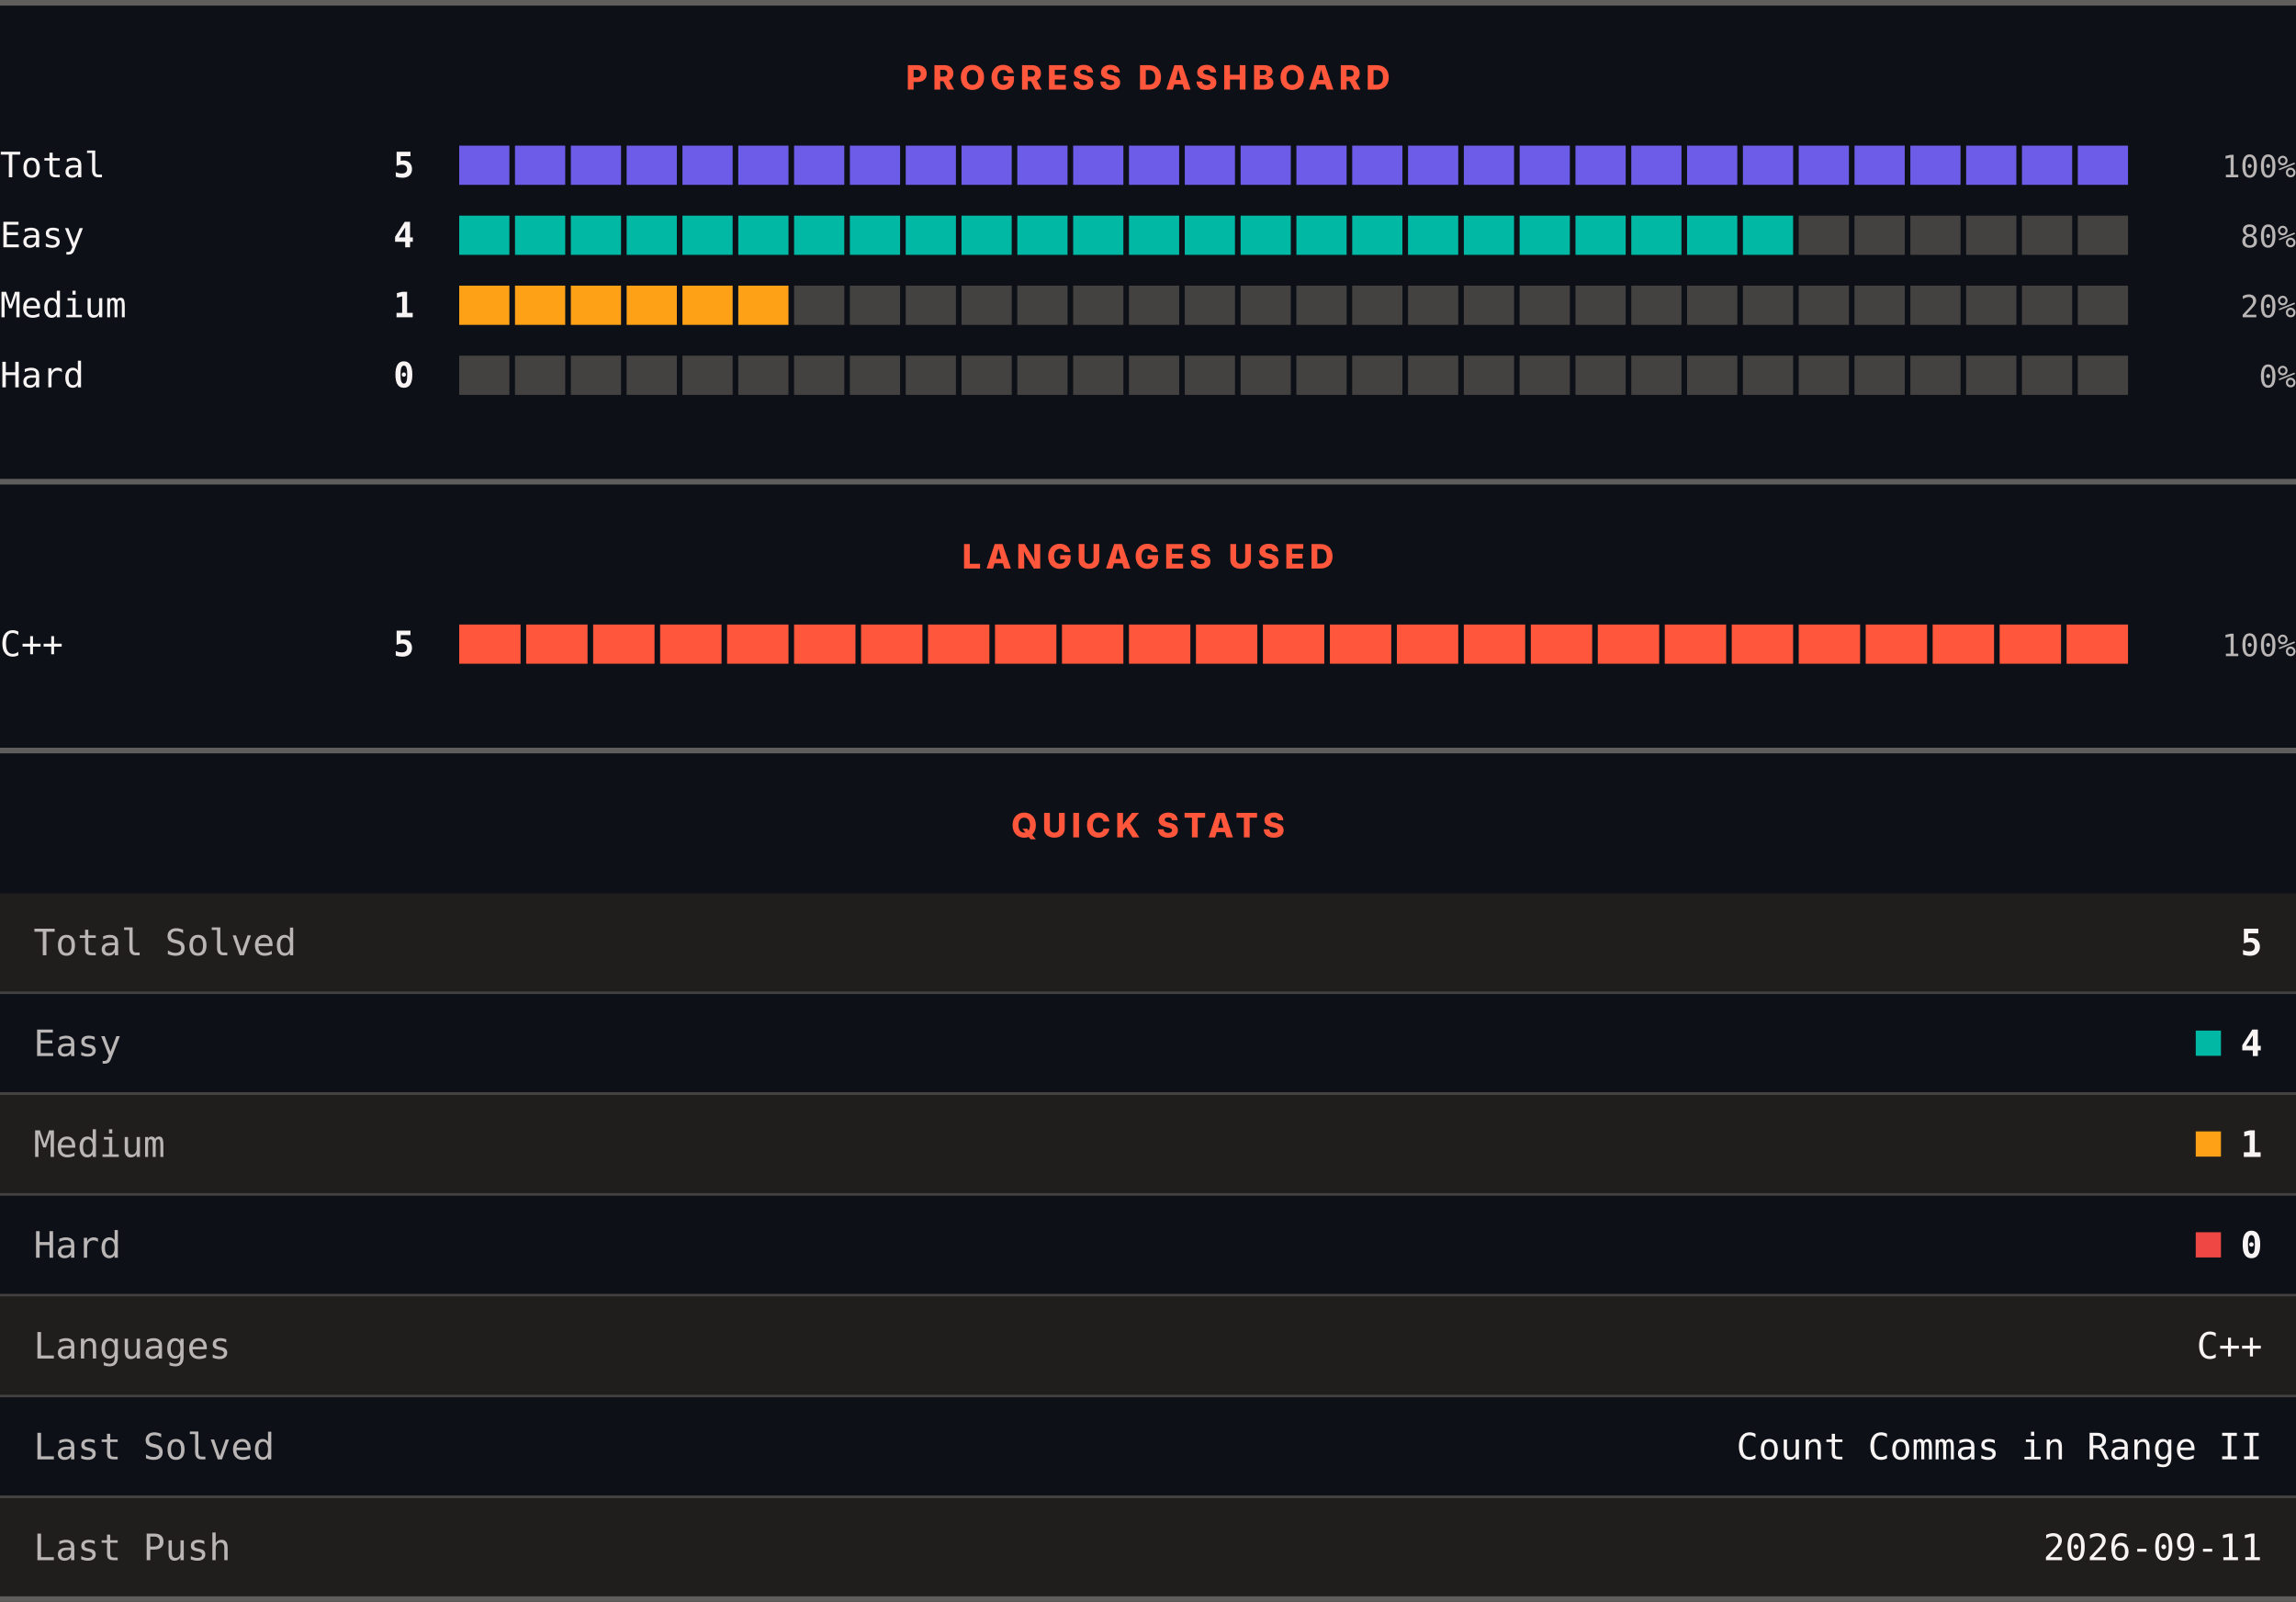
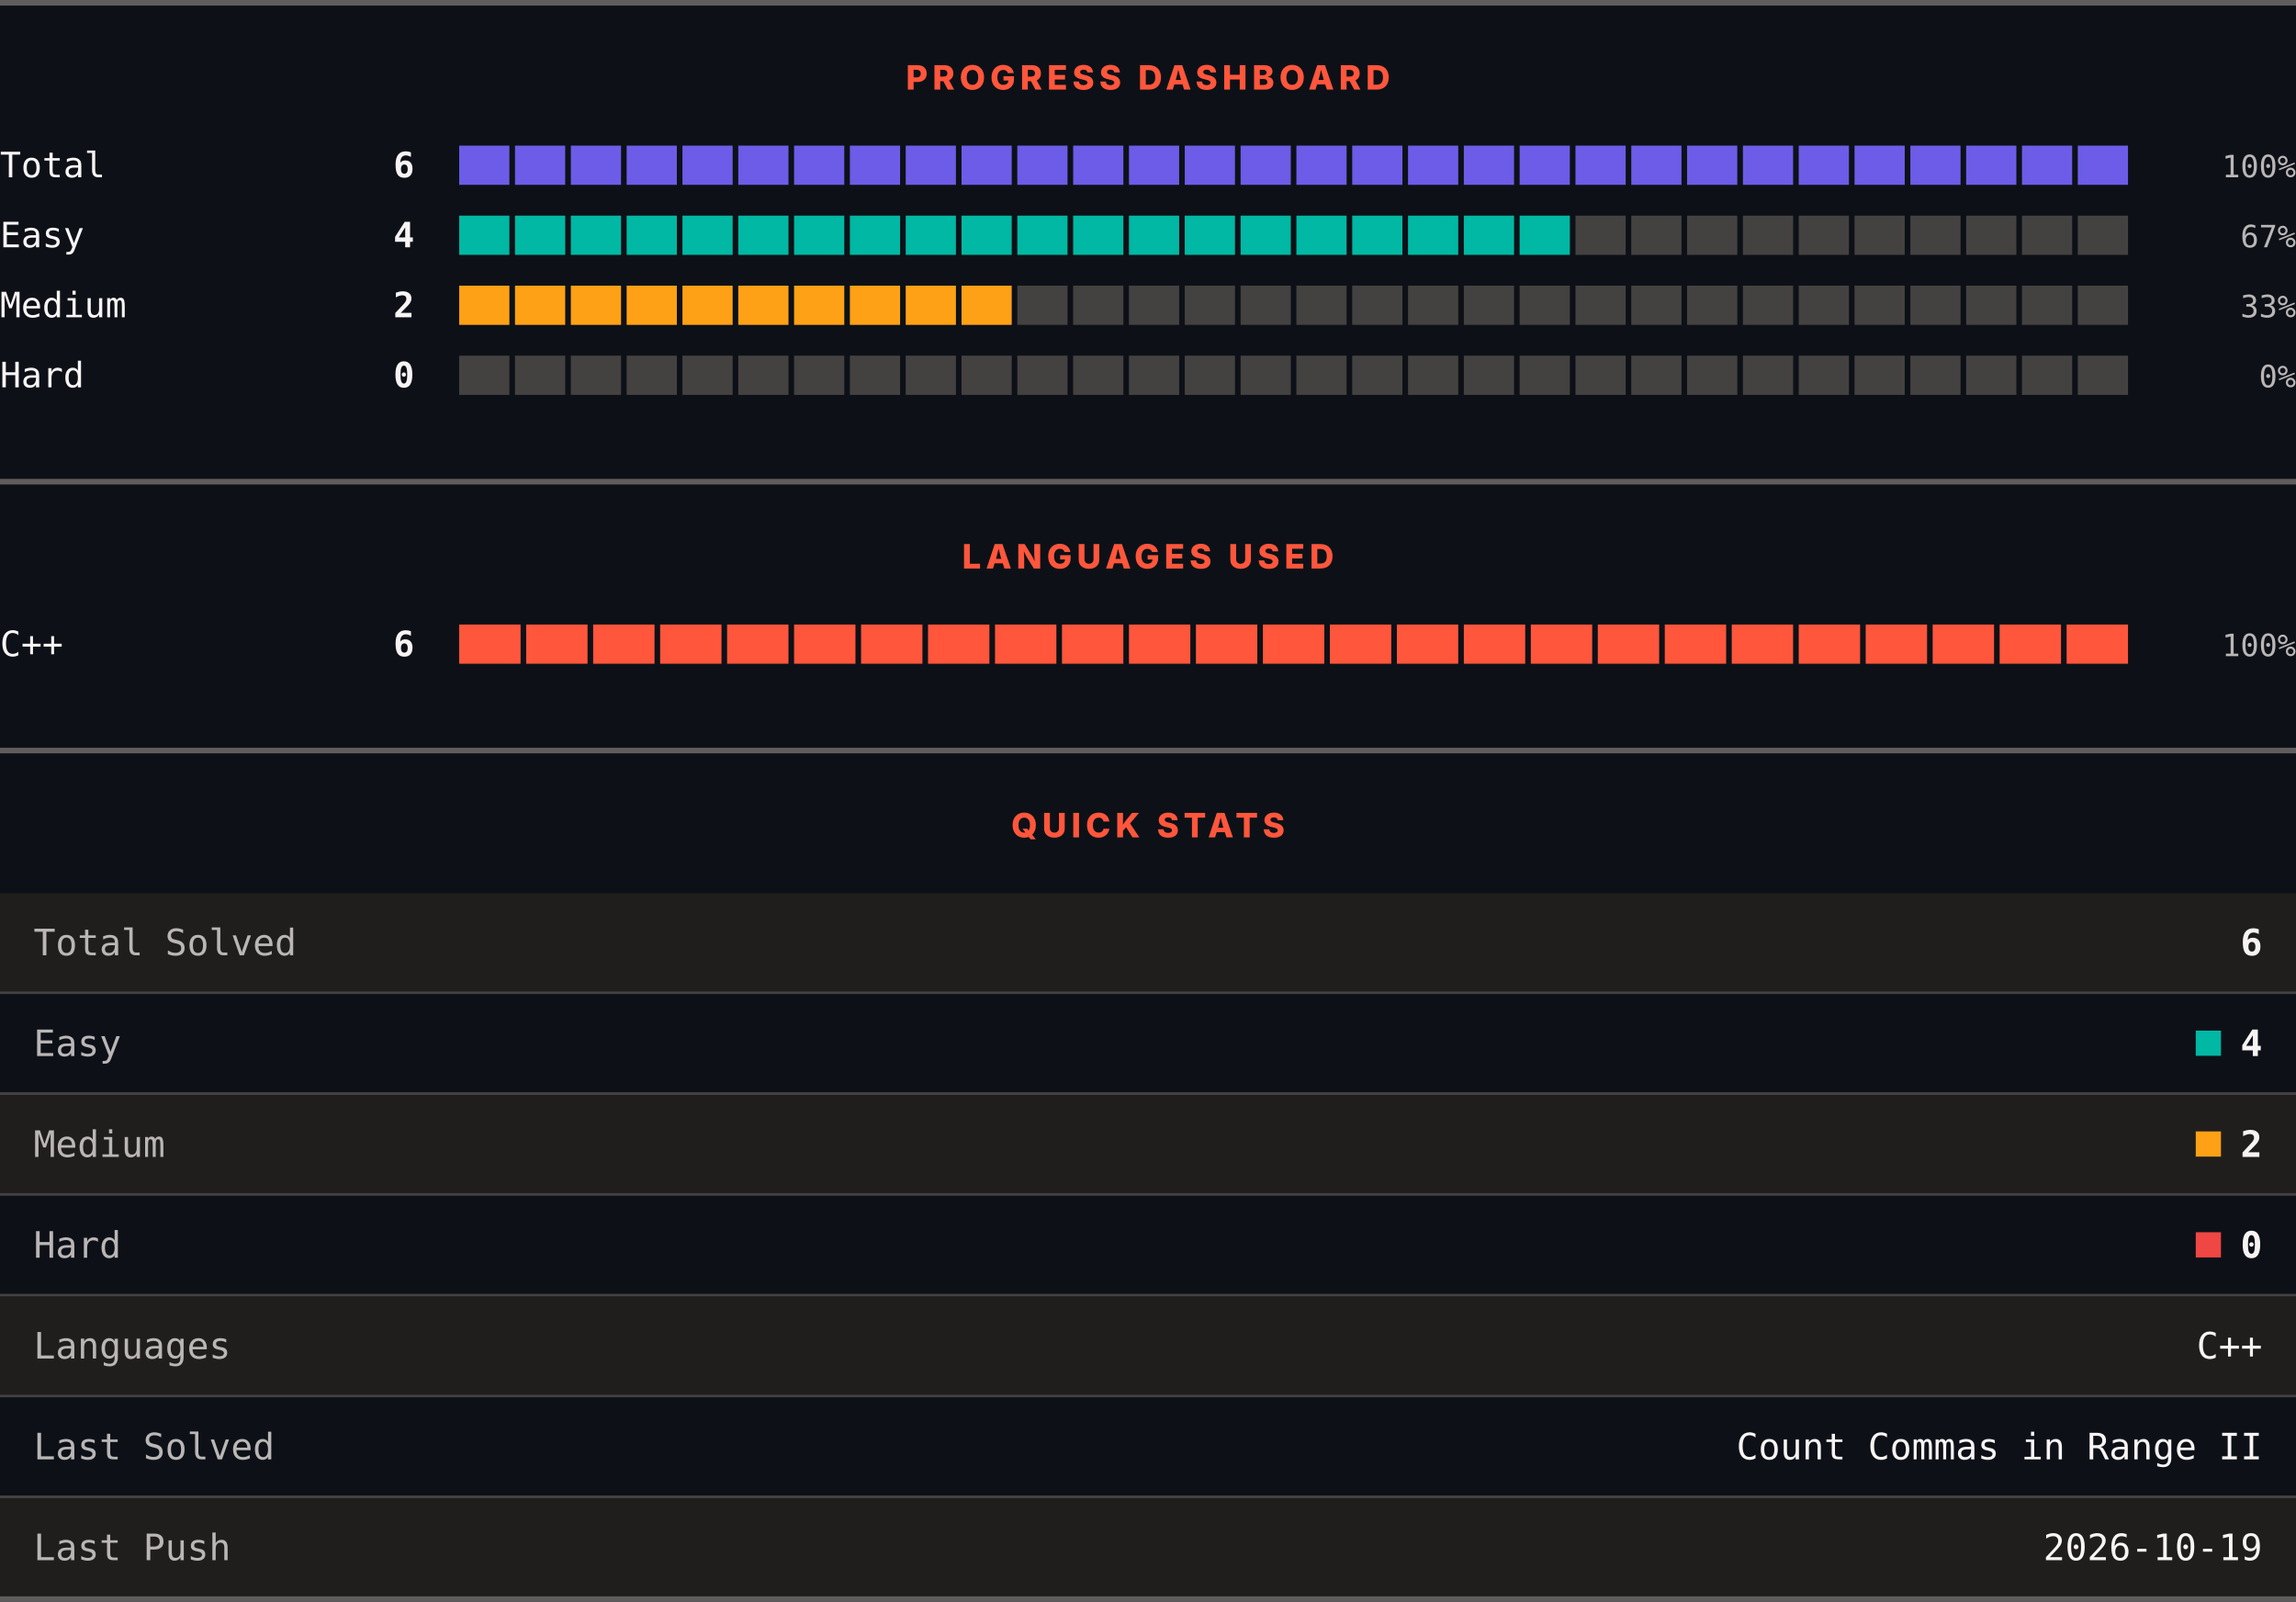
<svg xmlns="http://www.w3.org/2000/svg" width="820" height="572" viewBox="0 0 820 572" role="img" aria-label="LeetCode progress, languages and quick stats">
  <rect width="820" height="572" fill="#0d1117" />
  <rect x="0" y="0" width="820" height="2" fill="#605d5d" />
  <text x="410" y="32" text-anchor="middle" font-family="Archivo, system-ui, -apple-system, Segoe UI, sans-serif" font-size="12" font-weight="800" letter-spacing="1.68" fill="#ff563c">PROGRESS DASHBOARD</text>
  <text x="0" y="63.3" font-family="ui-monospace, SFMono-Regular, Menlo, Consolas, monospace" font-size="12.5" fill="#f8f4f4">Total</text>
-   <text x="148" y="63.3" text-anchor="end" font-family="ui-monospace, SFMono-Regular, Menlo, Consolas, monospace" font-size="12.5" font-weight="700" fill="#f8f4f4">5</text>
+   <text x="148" y="63.3" text-anchor="end" font-family="ui-monospace, SFMono-Regular, Menlo, Consolas, monospace" font-size="12.5" font-weight="700" fill="#f8f4f4">6</text>
  <rect x="164.00" y="52" width="17.93" height="14" fill="#6c5ce7" />
  <rect x="183.93" y="52" width="17.93" height="14" fill="#6c5ce7" />
  <rect x="203.87" y="52" width="17.93" height="14" fill="#6c5ce7" />
  <rect x="223.80" y="52" width="17.93" height="14" fill="#6c5ce7" />
  <rect x="243.73" y="52" width="17.93" height="14" fill="#6c5ce7" />
  <rect x="263.67" y="52" width="17.93" height="14" fill="#6c5ce7" />
  <rect x="283.60" y="52" width="17.93" height="14" fill="#6c5ce7" />
  <rect x="303.53" y="52" width="17.93" height="14" fill="#6c5ce7" />
  <rect x="323.47" y="52" width="17.93" height="14" fill="#6c5ce7" />
  <rect x="343.40" y="52" width="17.93" height="14" fill="#6c5ce7" />
  <rect x="363.33" y="52" width="17.93" height="14" fill="#6c5ce7" />
  <rect x="383.27" y="52" width="17.93" height="14" fill="#6c5ce7" />
  <rect x="403.20" y="52" width="17.93" height="14" fill="#6c5ce7" />
  <rect x="423.13" y="52" width="17.93" height="14" fill="#6c5ce7" />
  <rect x="443.07" y="52" width="17.93" height="14" fill="#6c5ce7" />
  <rect x="463.00" y="52" width="17.93" height="14" fill="#6c5ce7" />
  <rect x="482.93" y="52" width="17.93" height="14" fill="#6c5ce7" />
  <rect x="502.87" y="52" width="17.93" height="14" fill="#6c5ce7" />
  <rect x="522.80" y="52" width="17.93" height="14" fill="#6c5ce7" />
  <rect x="542.73" y="52" width="17.93" height="14" fill="#6c5ce7" />
  <rect x="562.67" y="52" width="17.93" height="14" fill="#6c5ce7" />
  <rect x="582.60" y="52" width="17.93" height="14" fill="#6c5ce7" />
  <rect x="602.53" y="52" width="17.93" height="14" fill="#6c5ce7" />
  <rect x="622.47" y="52" width="17.93" height="14" fill="#6c5ce7" />
  <rect x="642.40" y="52" width="17.93" height="14" fill="#6c5ce7" />
  <rect x="662.33" y="52" width="17.93" height="14" fill="#6c5ce7" />
  <rect x="682.27" y="52" width="17.93" height="14" fill="#6c5ce7" />
  <rect x="702.20" y="52" width="17.93" height="14" fill="#6c5ce7" />
  <rect x="722.13" y="52" width="17.93" height="14" fill="#6c5ce7" />
  <rect x="742.07" y="52" width="17.93" height="14" fill="#6c5ce7" />
  <text x="820" y="63.3" text-anchor="end" font-family="ui-monospace, SFMono-Regular, Menlo, Consolas, monospace" font-size="11" fill="#bab6b6">100%</text>
  <text x="0" y="88.3" font-family="ui-monospace, SFMono-Regular, Menlo, Consolas, monospace" font-size="12.5" fill="#f8f4f4">Easy</text>
  <text x="148" y="88.3" text-anchor="end" font-family="ui-monospace, SFMono-Regular, Menlo, Consolas, monospace" font-size="12.5" font-weight="700" fill="#f8f4f4">4</text>
  <rect x="164.00" y="77" width="17.93" height="14" fill="#00b8a3" />
  <rect x="183.93" y="77" width="17.93" height="14" fill="#00b8a3" />
  <rect x="203.87" y="77" width="17.93" height="14" fill="#00b8a3" />
  <rect x="223.80" y="77" width="17.93" height="14" fill="#00b8a3" />
  <rect x="243.73" y="77" width="17.93" height="14" fill="#00b8a3" />
  <rect x="263.67" y="77" width="17.93" height="14" fill="#00b8a3" />
  <rect x="283.60" y="77" width="17.93" height="14" fill="#00b8a3" />
  <rect x="303.53" y="77" width="17.93" height="14" fill="#00b8a3" />
  <rect x="323.47" y="77" width="17.93" height="14" fill="#00b8a3" />
  <rect x="343.40" y="77" width="17.93" height="14" fill="#00b8a3" />
  <rect x="363.33" y="77" width="17.93" height="14" fill="#00b8a3" />
  <rect x="383.27" y="77" width="17.93" height="14" fill="#00b8a3" />
  <rect x="403.20" y="77" width="17.93" height="14" fill="#00b8a3" />
  <rect x="423.13" y="77" width="17.93" height="14" fill="#00b8a3" />
  <rect x="443.07" y="77" width="17.93" height="14" fill="#00b8a3" />
  <rect x="463.00" y="77" width="17.93" height="14" fill="#00b8a3" />
  <rect x="482.93" y="77" width="17.93" height="14" fill="#00b8a3" />
  <rect x="502.87" y="77" width="17.93" height="14" fill="#00b8a3" />
  <rect x="522.80" y="77" width="17.93" height="14" fill="#00b8a3" />
  <rect x="542.73" y="77" width="17.93" height="14" fill="#00b8a3" />
-   <rect x="562.67" y="77" width="17.93" height="14" fill="#00b8a3" />
-   <rect x="582.60" y="77" width="17.93" height="14" fill="#00b8a3" />
-   <rect x="602.53" y="77" width="17.93" height="14" fill="#00b8a3" />
-   <rect x="622.47" y="77" width="17.93" height="14" fill="#00b8a3" />
+   <rect x="562.67" y="77" width="17.93" height="14" fill="#444141" />
+   <rect x="582.60" y="77" width="17.93" height="14" fill="#444141" />
+   <rect x="602.53" y="77" width="17.93" height="14" fill="#444141" />
+   <rect x="622.47" y="77" width="17.93" height="14" fill="#444141" />
  <rect x="642.40" y="77" width="17.93" height="14" fill="#444141" />
  <rect x="662.33" y="77" width="17.93" height="14" fill="#444141" />
  <rect x="682.27" y="77" width="17.93" height="14" fill="#444141" />
  <rect x="702.20" y="77" width="17.93" height="14" fill="#444141" />
  <rect x="722.13" y="77" width="17.93" height="14" fill="#444141" />
  <rect x="742.07" y="77" width="17.93" height="14" fill="#444141" />
-   <text x="820" y="88.3" text-anchor="end" font-family="ui-monospace, SFMono-Regular, Menlo, Consolas, monospace" font-size="11" fill="#bab6b6">80%</text>
+   <text x="820" y="88.3" text-anchor="end" font-family="ui-monospace, SFMono-Regular, Menlo, Consolas, monospace" font-size="11" fill="#bab6b6">67%</text>
  <text x="0" y="113.3" font-family="ui-monospace, SFMono-Regular, Menlo, Consolas, monospace" font-size="12.5" fill="#f8f4f4">Medium</text>
-   <text x="148" y="113.3" text-anchor="end" font-family="ui-monospace, SFMono-Regular, Menlo, Consolas, monospace" font-size="12.5" font-weight="700" fill="#f8f4f4">1</text>
+   <text x="148" y="113.3" text-anchor="end" font-family="ui-monospace, SFMono-Regular, Menlo, Consolas, monospace" font-size="12.5" font-weight="700" fill="#f8f4f4">2</text>
  <rect x="164.00" y="102" width="17.93" height="14" fill="#ffa116" />
  <rect x="183.93" y="102" width="17.93" height="14" fill="#ffa116" />
  <rect x="203.87" y="102" width="17.93" height="14" fill="#ffa116" />
  <rect x="223.80" y="102" width="17.93" height="14" fill="#ffa116" />
  <rect x="243.73" y="102" width="17.93" height="14" fill="#ffa116" />
  <rect x="263.67" y="102" width="17.93" height="14" fill="#ffa116" />
-   <rect x="283.60" y="102" width="17.93" height="14" fill="#444141" />
-   <rect x="303.53" y="102" width="17.93" height="14" fill="#444141" />
-   <rect x="323.47" y="102" width="17.93" height="14" fill="#444141" />
-   <rect x="343.40" y="102" width="17.93" height="14" fill="#444141" />
+   <rect x="283.60" y="102" width="17.93" height="14" fill="#ffa116" />
+   <rect x="303.53" y="102" width="17.93" height="14" fill="#ffa116" />
+   <rect x="323.47" y="102" width="17.93" height="14" fill="#ffa116" />
+   <rect x="343.40" y="102" width="17.93" height="14" fill="#ffa116" />
  <rect x="363.33" y="102" width="17.93" height="14" fill="#444141" />
  <rect x="383.27" y="102" width="17.93" height="14" fill="#444141" />
  <rect x="403.20" y="102" width="17.93" height="14" fill="#444141" />
  <rect x="423.13" y="102" width="17.93" height="14" fill="#444141" />
  <rect x="443.07" y="102" width="17.93" height="14" fill="#444141" />
  <rect x="463.00" y="102" width="17.93" height="14" fill="#444141" />
  <rect x="482.93" y="102" width="17.93" height="14" fill="#444141" />
  <rect x="502.87" y="102" width="17.93" height="14" fill="#444141" />
  <rect x="522.80" y="102" width="17.93" height="14" fill="#444141" />
  <rect x="542.73" y="102" width="17.93" height="14" fill="#444141" />
  <rect x="562.67" y="102" width="17.93" height="14" fill="#444141" />
  <rect x="582.60" y="102" width="17.93" height="14" fill="#444141" />
  <rect x="602.53" y="102" width="17.93" height="14" fill="#444141" />
  <rect x="622.47" y="102" width="17.93" height="14" fill="#444141" />
  <rect x="642.40" y="102" width="17.93" height="14" fill="#444141" />
  <rect x="662.33" y="102" width="17.93" height="14" fill="#444141" />
  <rect x="682.27" y="102" width="17.93" height="14" fill="#444141" />
  <rect x="702.20" y="102" width="17.93" height="14" fill="#444141" />
  <rect x="722.13" y="102" width="17.93" height="14" fill="#444141" />
  <rect x="742.07" y="102" width="17.93" height="14" fill="#444141" />
-   <text x="820" y="113.3" text-anchor="end" font-family="ui-monospace, SFMono-Regular, Menlo, Consolas, monospace" font-size="11" fill="#bab6b6">20%</text>
+   <text x="820" y="113.3" text-anchor="end" font-family="ui-monospace, SFMono-Regular, Menlo, Consolas, monospace" font-size="11" fill="#bab6b6">33%</text>
  <text x="0" y="138.3" font-family="ui-monospace, SFMono-Regular, Menlo, Consolas, monospace" font-size="12.5" fill="#f8f4f4">Hard</text>
  <text x="148" y="138.3" text-anchor="end" font-family="ui-monospace, SFMono-Regular, Menlo, Consolas, monospace" font-size="12.5" font-weight="700" fill="#f8f4f4">0</text>
  <rect x="164.00" y="127" width="17.93" height="14" fill="#444141" />
  <rect x="183.93" y="127" width="17.93" height="14" fill="#444141" />
  <rect x="203.87" y="127" width="17.93" height="14" fill="#444141" />
  <rect x="223.80" y="127" width="17.93" height="14" fill="#444141" />
  <rect x="243.73" y="127" width="17.93" height="14" fill="#444141" />
  <rect x="263.67" y="127" width="17.93" height="14" fill="#444141" />
  <rect x="283.60" y="127" width="17.93" height="14" fill="#444141" />
  <rect x="303.53" y="127" width="17.93" height="14" fill="#444141" />
  <rect x="323.47" y="127" width="17.93" height="14" fill="#444141" />
  <rect x="343.40" y="127" width="17.93" height="14" fill="#444141" />
  <rect x="363.33" y="127" width="17.93" height="14" fill="#444141" />
  <rect x="383.27" y="127" width="17.93" height="14" fill="#444141" />
  <rect x="403.20" y="127" width="17.93" height="14" fill="#444141" />
  <rect x="423.13" y="127" width="17.93" height="14" fill="#444141" />
  <rect x="443.07" y="127" width="17.93" height="14" fill="#444141" />
  <rect x="463.00" y="127" width="17.93" height="14" fill="#444141" />
  <rect x="482.93" y="127" width="17.93" height="14" fill="#444141" />
  <rect x="502.87" y="127" width="17.93" height="14" fill="#444141" />
  <rect x="522.80" y="127" width="17.93" height="14" fill="#444141" />
  <rect x="542.73" y="127" width="17.93" height="14" fill="#444141" />
  <rect x="562.67" y="127" width="17.93" height="14" fill="#444141" />
  <rect x="582.60" y="127" width="17.93" height="14" fill="#444141" />
  <rect x="602.53" y="127" width="17.93" height="14" fill="#444141" />
  <rect x="622.47" y="127" width="17.93" height="14" fill="#444141" />
  <rect x="642.40" y="127" width="17.93" height="14" fill="#444141" />
  <rect x="662.33" y="127" width="17.93" height="14" fill="#444141" />
  <rect x="682.27" y="127" width="17.93" height="14" fill="#444141" />
  <rect x="702.20" y="127" width="17.93" height="14" fill="#444141" />
  <rect x="722.13" y="127" width="17.93" height="14" fill="#444141" />
  <rect x="742.07" y="127" width="17.93" height="14" fill="#444141" />
  <text x="820" y="138.3" text-anchor="end" font-family="ui-monospace, SFMono-Regular, Menlo, Consolas, monospace" font-size="11" fill="#bab6b6">0%</text>
  <rect x="0" y="171" width="820" height="2" fill="#605d5d" />
  <text x="410" y="203" text-anchor="middle" font-family="Archivo, system-ui, -apple-system, Segoe UI, sans-serif" font-size="12" font-weight="800" letter-spacing="1.68" fill="#ff563c">LANGUAGES USED</text>
  <text x="0" y="234.3" font-family="ui-monospace, SFMono-Regular, Menlo, Consolas, monospace" font-size="12.5" fill="#f8f4f4">C++</text>
-   <text x="148" y="234.3" text-anchor="end" font-family="ui-monospace, SFMono-Regular, Menlo, Consolas, monospace" font-size="12.5" font-weight="700" fill="#f8f4f4">5</text>
+   <text x="148" y="234.3" text-anchor="end" font-family="ui-monospace, SFMono-Regular, Menlo, Consolas, monospace" font-size="12.5" font-weight="700" fill="#f8f4f4">6</text>
  <rect x="164.00" y="223" width="21.92" height="14" fill="#ff563c" />
  <rect x="187.92" y="223" width="21.92" height="14" fill="#ff563c" />
  <rect x="211.84" y="223" width="21.92" height="14" fill="#ff563c" />
  <rect x="235.76" y="223" width="21.92" height="14" fill="#ff563c" />
  <rect x="259.68" y="223" width="21.92" height="14" fill="#ff563c" />
  <rect x="283.60" y="223" width="21.92" height="14" fill="#ff563c" />
  <rect x="307.52" y="223" width="21.92" height="14" fill="#ff563c" />
  <rect x="331.44" y="223" width="21.92" height="14" fill="#ff563c" />
  <rect x="355.36" y="223" width="21.92" height="14" fill="#ff563c" />
  <rect x="379.28" y="223" width="21.92" height="14" fill="#ff563c" />
  <rect x="403.20" y="223" width="21.92" height="14" fill="#ff563c" />
  <rect x="427.12" y="223" width="21.92" height="14" fill="#ff563c" />
  <rect x="451.04" y="223" width="21.92" height="14" fill="#ff563c" />
  <rect x="474.96" y="223" width="21.92" height="14" fill="#ff563c" />
  <rect x="498.88" y="223" width="21.92" height="14" fill="#ff563c" />
  <rect x="522.80" y="223" width="21.92" height="14" fill="#ff563c" />
  <rect x="546.72" y="223" width="21.92" height="14" fill="#ff563c" />
  <rect x="570.64" y="223" width="21.92" height="14" fill="#ff563c" />
  <rect x="594.56" y="223" width="21.92" height="14" fill="#ff563c" />
  <rect x="618.48" y="223" width="21.92" height="14" fill="#ff563c" />
  <rect x="642.40" y="223" width="21.92" height="14" fill="#ff563c" />
  <rect x="666.32" y="223" width="21.92" height="14" fill="#ff563c" />
  <rect x="690.24" y="223" width="21.92" height="14" fill="#ff563c" />
  <rect x="714.16" y="223" width="21.92" height="14" fill="#ff563c" />
  <rect x="738.08" y="223" width="21.92" height="14" fill="#ff563c" />
  <text x="820" y="234.3" text-anchor="end" font-family="ui-monospace, SFMono-Regular, Menlo, Consolas, monospace" font-size="11" fill="#bab6b6">100%</text>
  <rect x="0" y="267" width="820" height="2" fill="#605d5d" />
  <text x="410" y="299" text-anchor="middle" font-family="Archivo, system-ui, -apple-system, Segoe UI, sans-serif" font-size="12" font-weight="800" letter-spacing="1.68" fill="#ff563c">QUICK STATS</text>
  <rect x="0" y="319" width="820" height="35" fill="#201e1d" />
  <text x="12" y="341.1" font-family="ui-monospace, SFMono-Regular, Menlo, Consolas, monospace" font-size="13" fill="#bab6b6">Total Solved</text>
-   <text x="808" y="341.1" text-anchor="end" font-family="ui-monospace, SFMono-Regular, Menlo, Consolas, monospace" font-size="13" font-weight="700" fill="#f8f4f4">5</text>
+   <text x="808" y="341.1" text-anchor="end" font-family="ui-monospace, SFMono-Regular, Menlo, Consolas, monospace" font-size="13" font-weight="700" fill="#f8f4f4">6</text>
  <rect x="0" y="354" width="820" height="1" fill="#444141" />
  <rect x="0" y="355" width="820" height="35" fill="#0d1117" />
  <text x="12" y="377.1" font-family="ui-monospace, SFMono-Regular, Menlo, Consolas, monospace" font-size="13" fill="#bab6b6">Easy</text>
  <rect x="784.2" y="368" width="9" height="9" fill="#00b8a3" />
  <text x="808" y="377.1" text-anchor="end" font-family="ui-monospace, SFMono-Regular, Menlo, Consolas, monospace" font-size="13" font-weight="700" fill="#f8f4f4">4</text>
  <rect x="0" y="390" width="820" height="1" fill="#444141" />
  <rect x="0" y="391" width="820" height="35" fill="#201e1d" />
  <text x="12" y="413.1" font-family="ui-monospace, SFMono-Regular, Menlo, Consolas, monospace" font-size="13" fill="#bab6b6">Medium</text>
  <rect x="784.2" y="404" width="9" height="9" fill="#ffa116" />
-   <text x="808" y="413.1" text-anchor="end" font-family="ui-monospace, SFMono-Regular, Menlo, Consolas, monospace" font-size="13" font-weight="700" fill="#f8f4f4">1</text>
+   <text x="808" y="413.1" text-anchor="end" font-family="ui-monospace, SFMono-Regular, Menlo, Consolas, monospace" font-size="13" font-weight="700" fill="#f8f4f4">2</text>
  <rect x="0" y="426" width="820" height="1" fill="#444141" />
  <rect x="0" y="427" width="820" height="35" fill="#0d1117" />
  <text x="12" y="449.1" font-family="ui-monospace, SFMono-Regular, Menlo, Consolas, monospace" font-size="13" fill="#bab6b6">Hard</text>
  <rect x="784.2" y="440" width="9" height="9" fill="#ef4743" />
  <text x="808" y="449.1" text-anchor="end" font-family="ui-monospace, SFMono-Regular, Menlo, Consolas, monospace" font-size="13" font-weight="700" fill="#f8f4f4">0</text>
  <rect x="0" y="462" width="820" height="1" fill="#444141" />
  <rect x="0" y="463" width="820" height="35" fill="#201e1d" />
  <text x="12" y="485.1" font-family="ui-monospace, SFMono-Regular, Menlo, Consolas, monospace" font-size="13" fill="#bab6b6">Languages</text>
  <text x="808" y="485.1" text-anchor="end" font-family="ui-monospace, SFMono-Regular, Menlo, Consolas, monospace" font-size="13" fill="#f8f4f4">C++</text>
  <rect x="0" y="498" width="820" height="1" fill="#444141" />
  <rect x="0" y="499" width="820" height="35" fill="#0d1117" />
  <text x="12" y="521.1" font-family="ui-monospace, SFMono-Regular, Menlo, Consolas, monospace" font-size="13" fill="#bab6b6">Last Solved</text>
  <text x="808" y="521.1" text-anchor="end" font-family="ui-monospace, SFMono-Regular, Menlo, Consolas, monospace" font-size="13" fill="#f8f4f4">Count Commas in Range II</text>
  <rect x="0" y="534" width="820" height="1" fill="#444141" />
  <rect x="0" y="535" width="820" height="35" fill="#201e1d" />
  <text x="12" y="557.1" font-family="ui-monospace, SFMono-Regular, Menlo, Consolas, monospace" font-size="13" fill="#bab6b6">Last Push</text>
-   <text x="808" y="557.1" text-anchor="end" font-family="ui-monospace, SFMono-Regular, Menlo, Consolas, monospace" font-size="13" fill="#f8f4f4">2026-09-11</text>
+   <text x="808" y="557.1" text-anchor="end" font-family="ui-monospace, SFMono-Regular, Menlo, Consolas, monospace" font-size="13" fill="#f8f4f4">2026-10-19</text>
  <rect x="0" y="570" width="820" height="2" fill="#605d5d" />
</svg>
